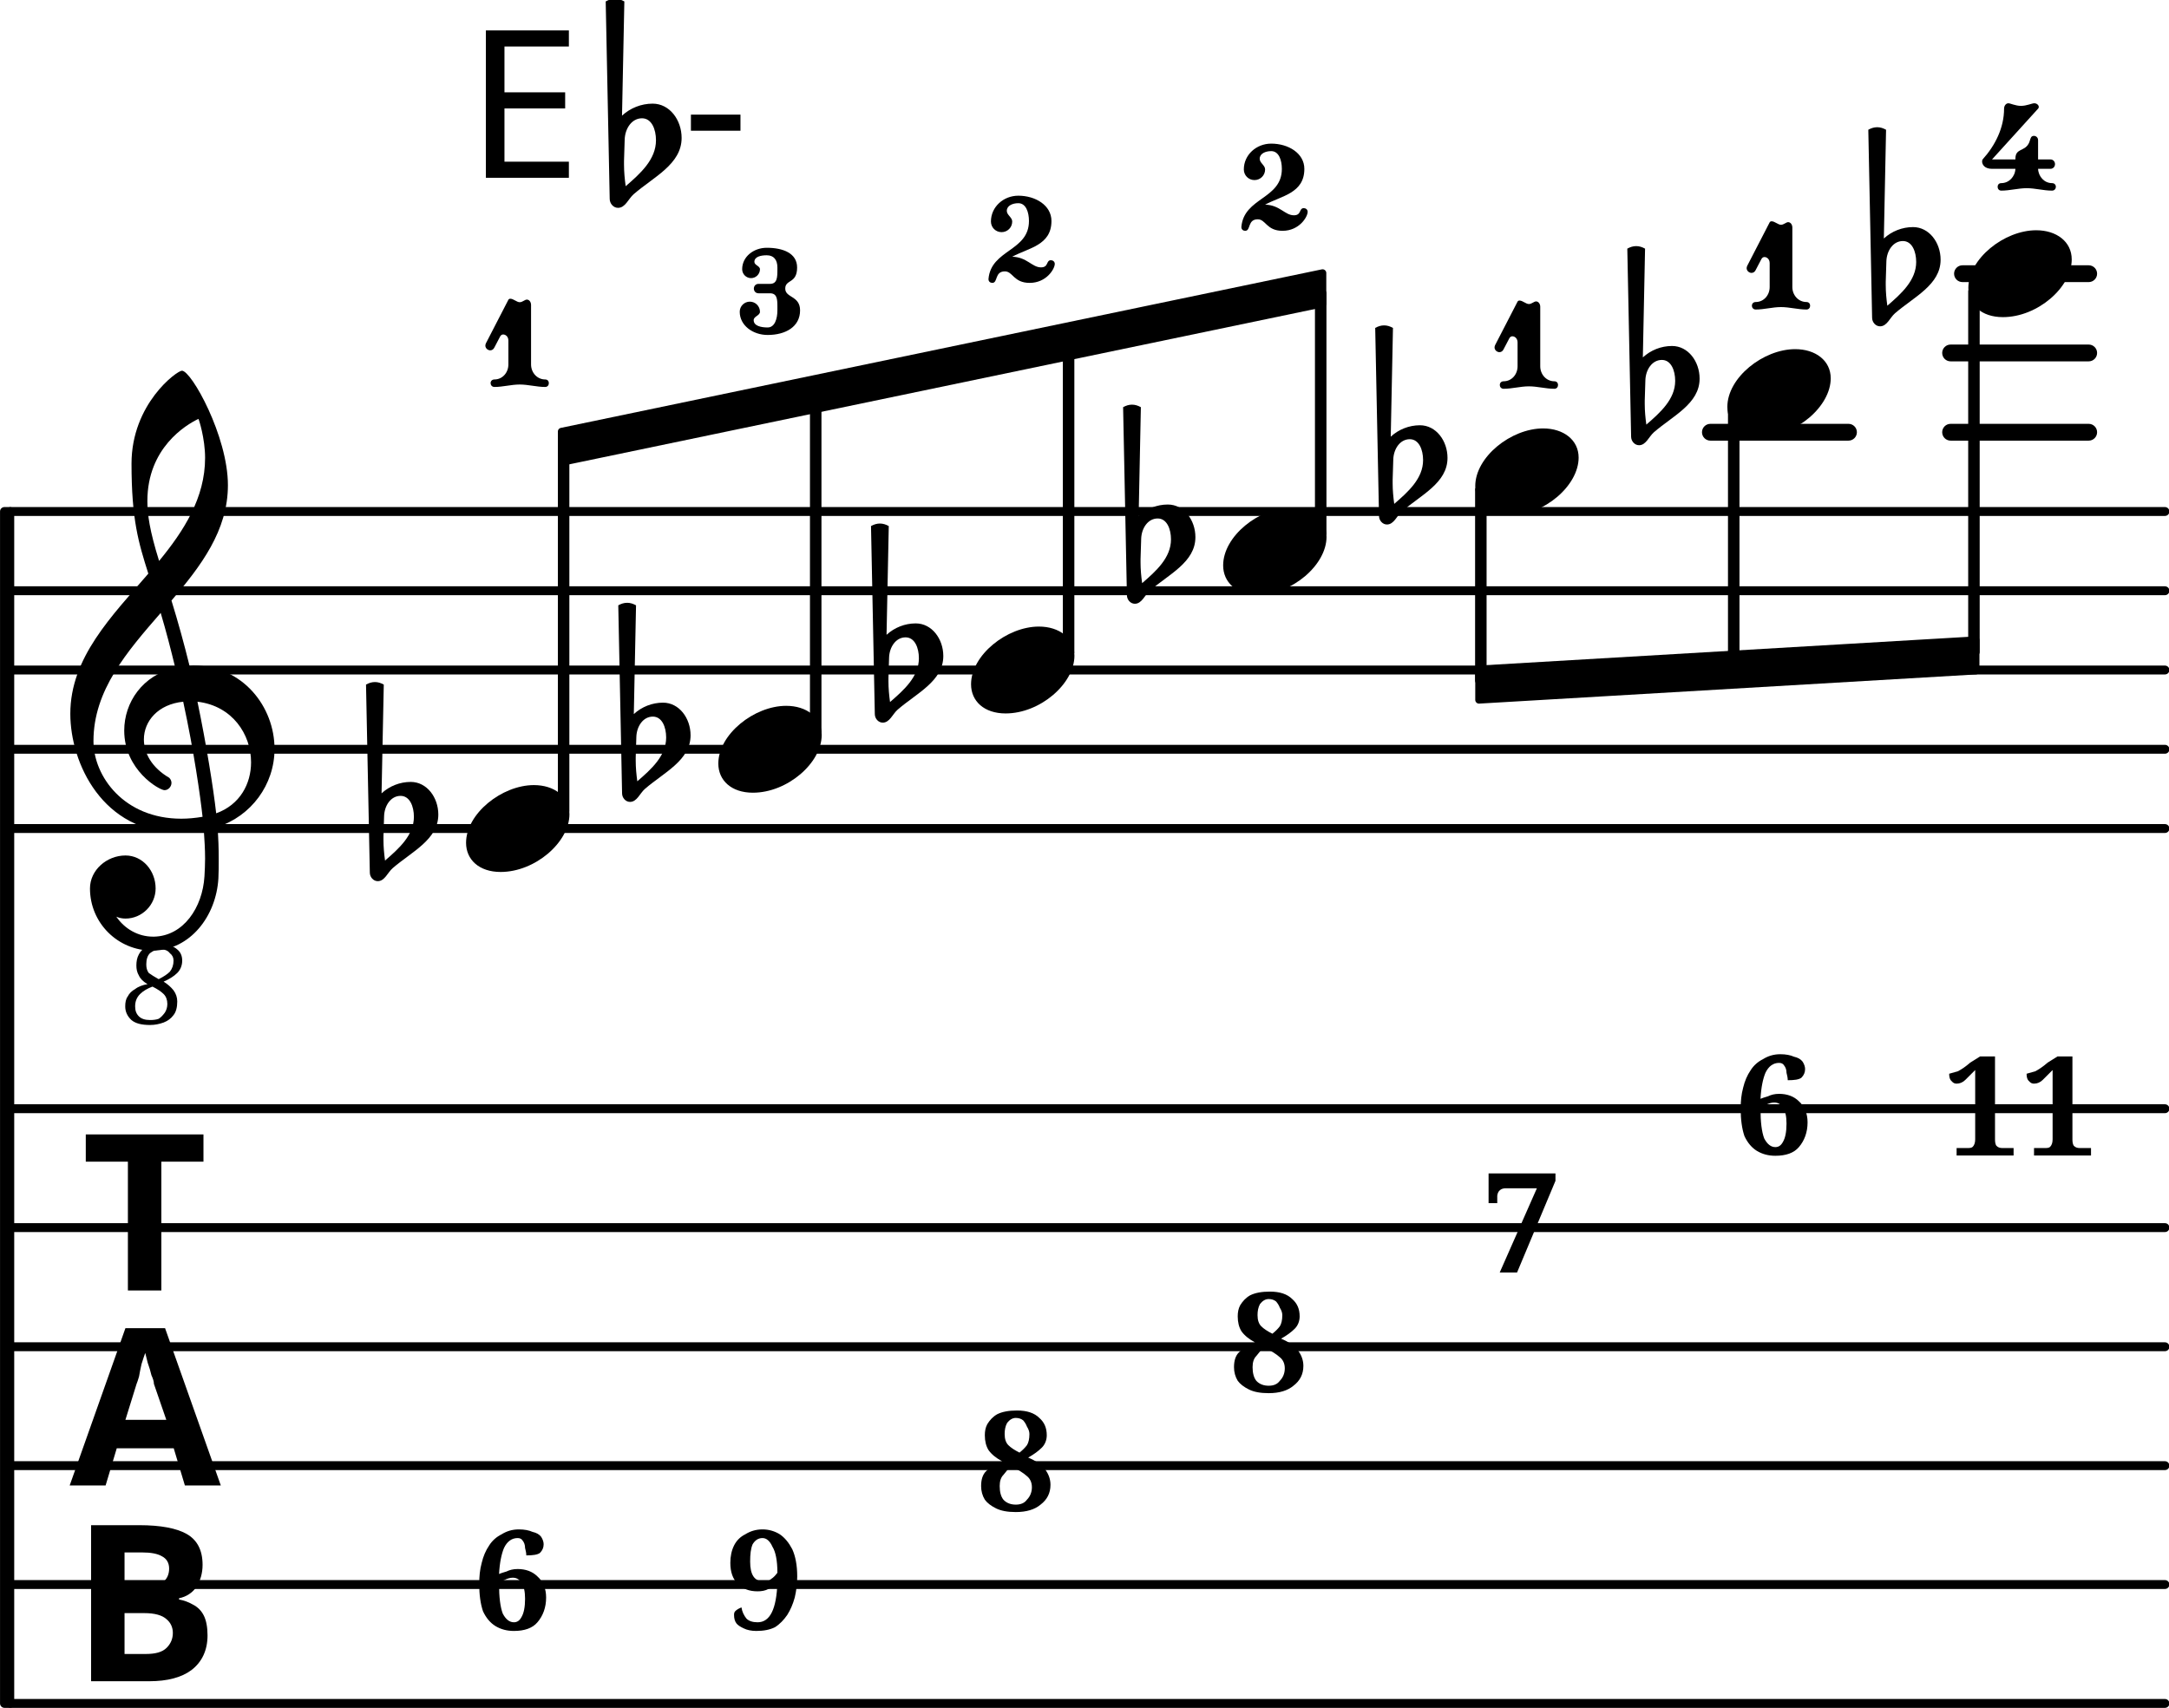
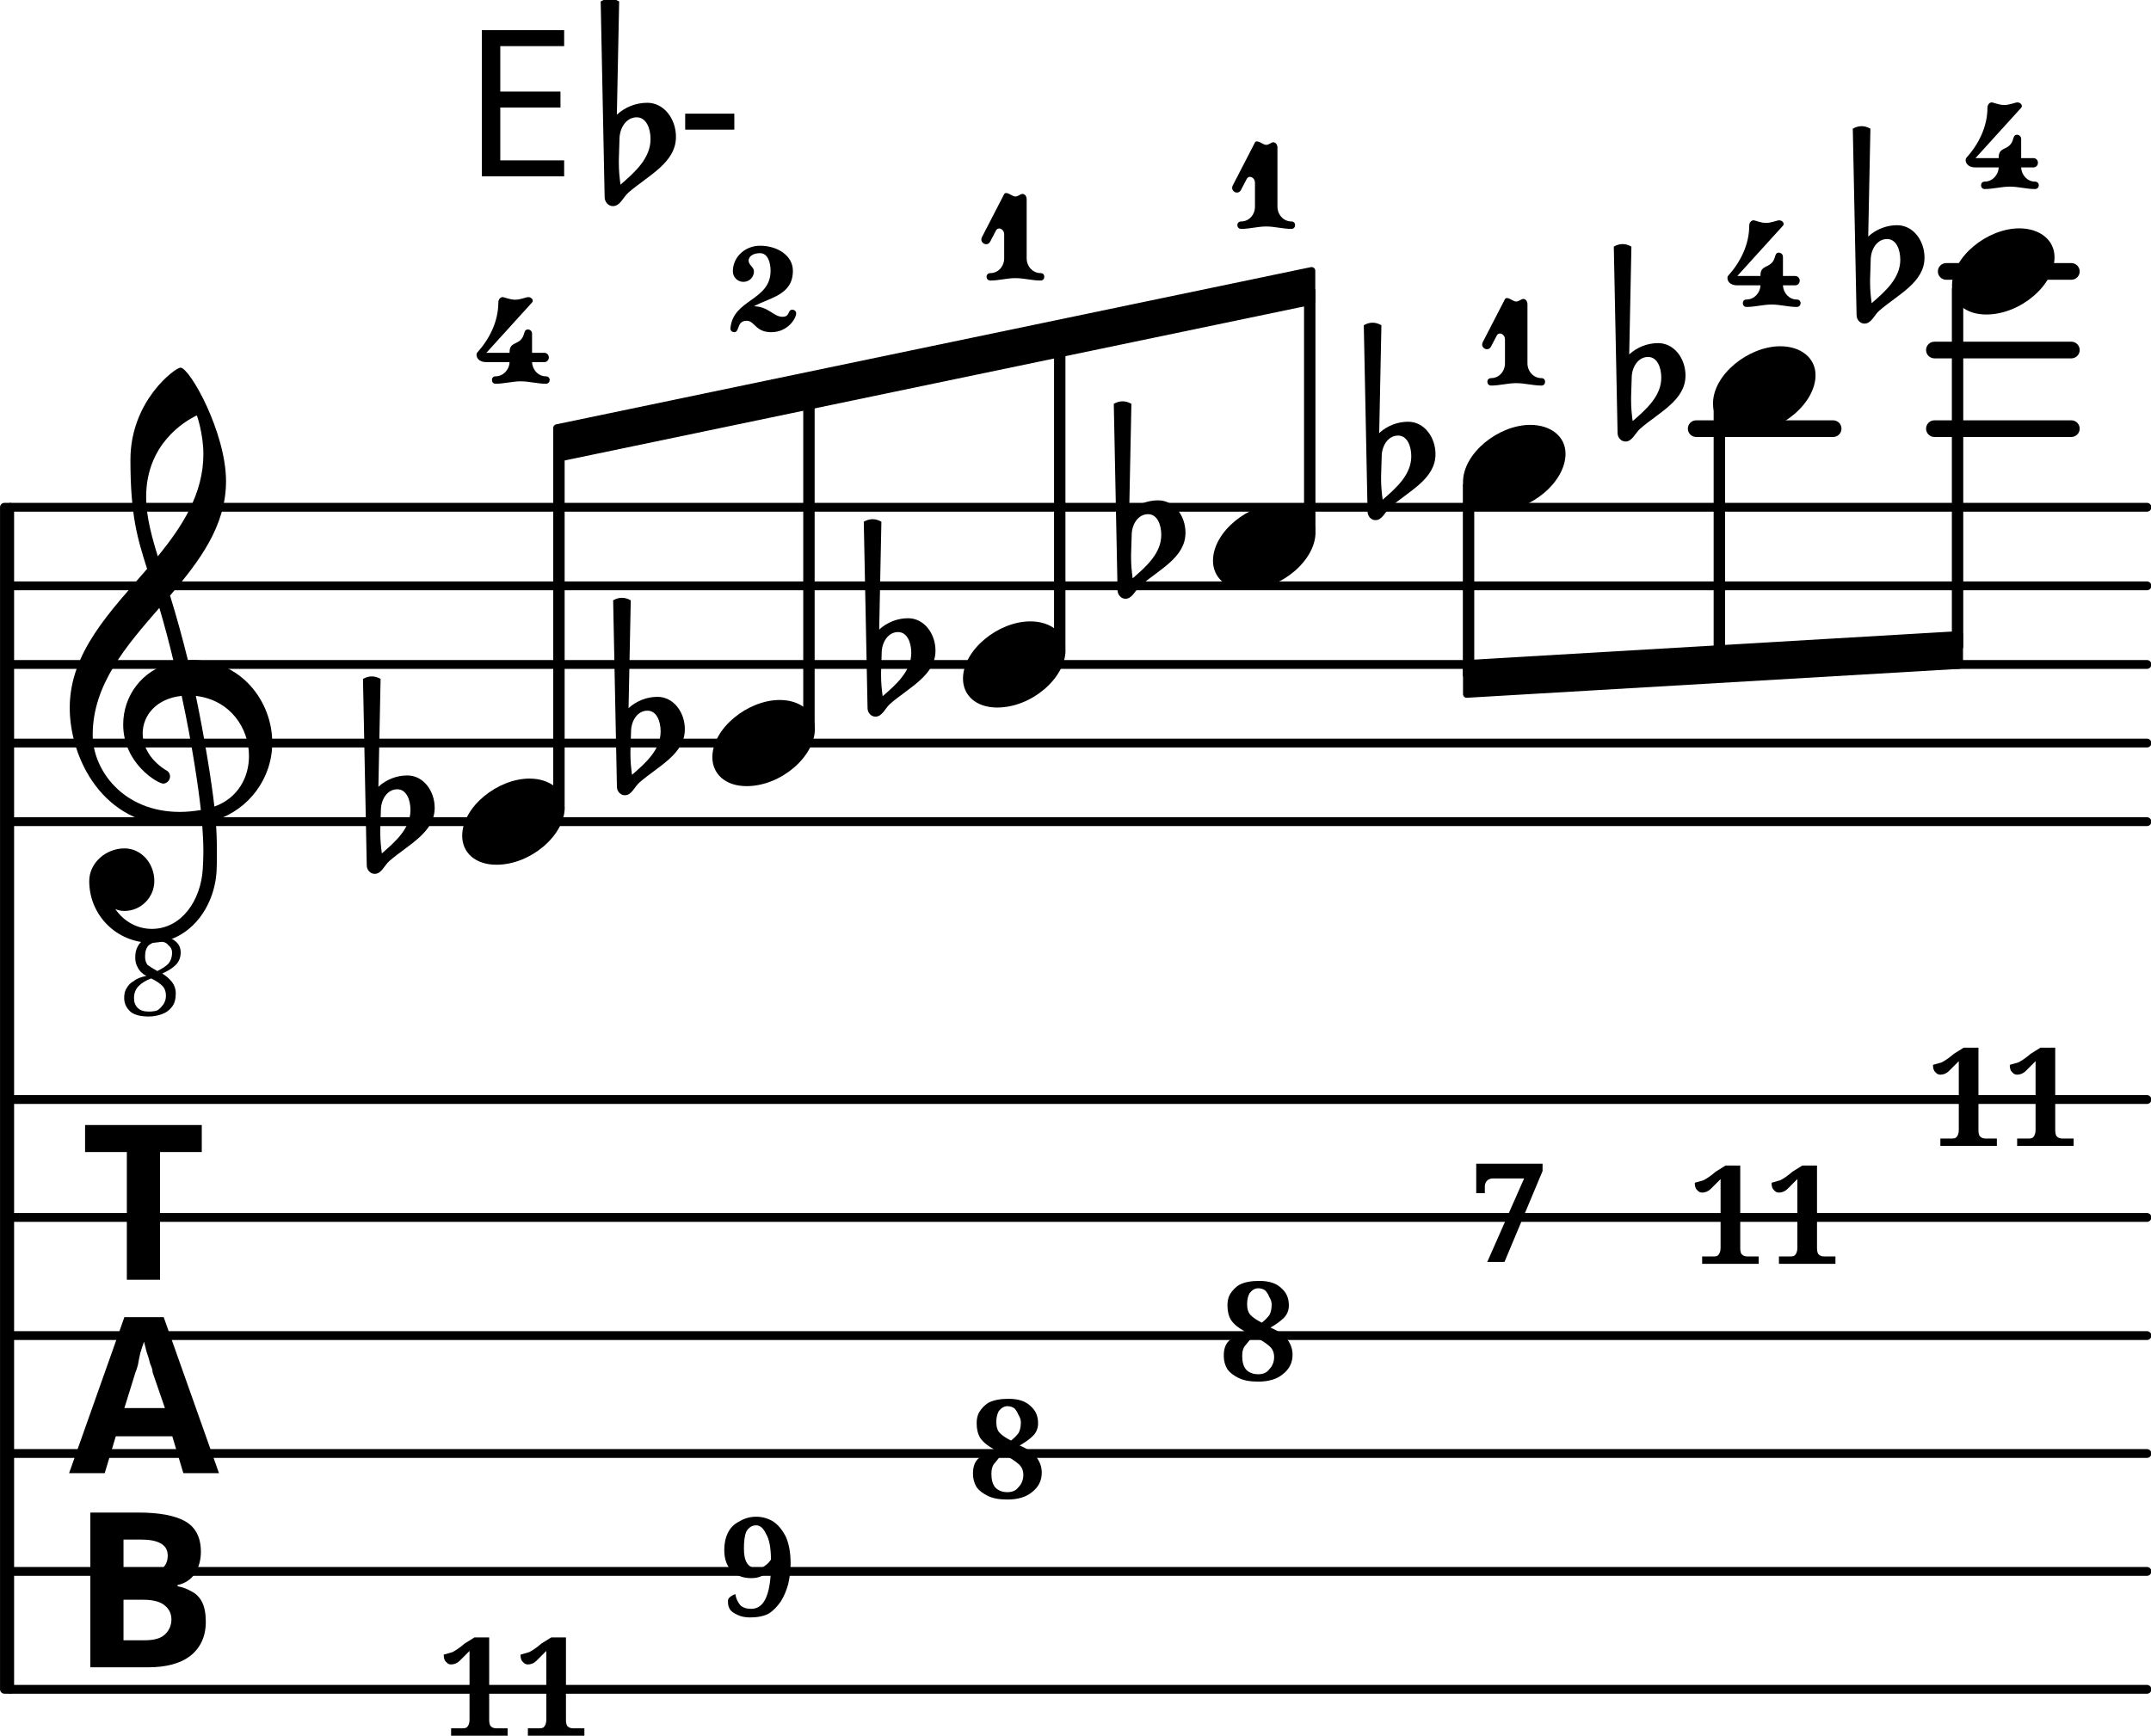
- <svg xmlns="http://www.w3.org/2000/svg" preserveAspectRatio="xMidYMid meet" viewBox="-0.079 -6.211 27.36 21.54">
+ <svg xmlns="http://www.w3.org/2000/svg" preserveAspectRatio="xMidYMid meet" viewBox="-0.079 -6.211 27.36 22.08">
  <g transform="translate(0, -2.758)">
    <rect x="24.57" y="-0.106" width="1.804" height="0.212" ry="0.106" fill="currentColor" />
  </g>
  <g transform="translate(0, -1.758)">
    <rect x="24.42" y="-0.106" width="1.954" height="0.212" ry="0.106" fill="currentColor" />
  </g>
  <g transform="translate(0, -0.7578)">
    <rect x="24.42" y="-0.106" width="1.954" height="0.212" ry="0.106" fill="currentColor" />
  </g>
  <g transform="translate(0, -0.7578)">
    <rect x="21.39" y="-0.106" width="1.954" height="0.212" ry="0.106" fill="currentColor" />
  </g>
  <g transform="translate(0, 4.242)">
    <line stroke-linejoin="round" stroke-linecap="round" stroke-width="0.112" stroke="currentColor" x1="0.056" y1="0" x2="27.23" y2="0" />
  </g>
  <g transform="translate(0, 3.242)">
    <line stroke-linejoin="round" stroke-linecap="round" stroke-width="0.112" stroke="currentColor" x1="0.056" y1="0" x2="27.23" y2="0" />
  </g>
  <g transform="translate(0, 2.242)">
    <line stroke-linejoin="round" stroke-linecap="round" stroke-width="0.112" stroke="currentColor" x1="0.056" y1="0" x2="27.23" y2="0" />
  </g>
  <g transform="translate(0, 1.242)">
    <line stroke-linejoin="round" stroke-linecap="round" stroke-width="0.112" stroke="currentColor" x1="0.056" y1="0" x2="27.23" y2="0" />
  </g>
  <g transform="translate(0, 0.2422)">
    <line stroke-linejoin="round" stroke-linecap="round" stroke-width="0.112" stroke="currentColor" x1="0.056" y1="0" x2="27.23" y2="0" />
  </g>
  <g transform="translate(0, 15.28)">
    <line stroke-linejoin="round" stroke-linecap="round" stroke-width="0.112" stroke="currentColor" x1="0.056" y1="0" x2="27.23" y2="0" />
  </g>
  <g transform="translate(0, 13.78)">
    <line stroke-linejoin="round" stroke-linecap="round" stroke-width="0.112" stroke="currentColor" x1="0.056" y1="0" x2="27.23" y2="0" />
  </g>
  <g transform="translate(0, 12.28)">
    <line stroke-linejoin="round" stroke-linecap="round" stroke-width="0.112" stroke="currentColor" x1="0.056" y1="0" x2="27.23" y2="0" />
  </g>
  <g transform="translate(0, 10.78)">
    <line stroke-linejoin="round" stroke-linecap="round" stroke-width="0.112" stroke="currentColor" x1="0.056" y1="0" x2="27.23" y2="0" />
  </g>
  <g transform="translate(0, 9.277)">
    <line stroke-linejoin="round" stroke-linecap="round" stroke-width="0.112" stroke="currentColor" x1="0.056" y1="0" x2="27.23" y2="0" />
  </g>
  <g transform="translate(0, 7.777)">
    <line stroke-linejoin="round" stroke-linecap="round" stroke-width="0.112" stroke="currentColor" x1="0.056" y1="0" x2="27.23" y2="0" />
  </g>
  <g transform="translate(18.53, 2.426)">
    <polygon stroke-linejoin="round" stroke-linecap="round" stroke-width="0.094" fill="currentColor" stroke="currentColor" points="6.313 -0.561 6.313 -0.175 0.047 0.193 0.047 -0.193" />
  </g>
  <g transform="translate(6.958, -0.5736)">
    <polygon stroke-linejoin="round" stroke-linecap="round" stroke-width="0.094" fill="currentColor" stroke="currentColor" points="9.646 -2.193 9.646 -1.807 0.047 0.193 0.047 -0.193" />
  </g>
  <g transform="translate(5.8, -3.968)">
    <text font-family="sans" font-size="2.616" text-anchor="start" fill="currentColor">
      <tspan>E</tspan>
    </text>
  </g>
  <g transform="translate(7.679, -4.286)">
    <path transform="scale(0.0042, -0.0042)" d="M29 39l-2 -64v-11c0 -22 2 -43 5 -65c44 38 91 80 91 138c0 33 -13 66 -42 66c-31 0 -51 -31 -52 -64zM-28 454c9 5 18 8 28 8s19 -3 28 -8l-7 -343c25 23 58 36 92 36c51 0 87 -49 87 -103c0 -79 -84 -117 -144 -169c-16 -14 -25 -41 -47 -41c-14 0 -25 13 -25 27z" fill="currentColor" />
  </g>
  <g transform="translate(8.527, -3.968)">
    <text font-family="sans" font-size="2.616" text-anchor="start" fill="currentColor">
      <tspan>-</tspan>
    </text>
  </g>
  <g transform="translate(5.8, 4.242)">
    <path transform="scale(0.004, -0.004)" d="M0 -45c0 92 113 182 214 182c64 0 112 -36 112 -92c0 -88 -108 -182 -217 -182c-68 0 -109 39 -109 92z" fill="currentColor" />
  </g>
-   <g transform="translate(6.05, -1.329)">
-     <path transform="scale(0.0022, -0.0022)" d="M194 486c16 0 29 15 41 15c13 0 24 -13 24 -31v-341c0 -47 35 -86 81 -86c14 0 21 -10 21 -21s-7 -22 -21 -22c-49 0 -97 14 -146 14s-96 -14 -145 -14c-14 0 -22 11 -22 22s8 21 22 21c46 0 80 39 80 86v137c0 23 -16 35 -30 35c-7 0 -13 -4 -17 -11l-34 -65 c-5 -10 -14 -15 -23 -15c-14 0 -28 12 -28 27c0 4 1 8 3 13l129 250c2 4 7 6 11 6c18 0 37 -20 54 -20z" fill="currentColor" />
+   <g transform="translate(5.989, -1.329)">
+     <path transform="scale(0.0022, -0.0022)" d="M148 501c10 0 41 -15 72 -15c32 0 63 15 76 15c15 0 26 -11 26 -21c0 -4 -1 -7 -4 -10l-264 -291h134v4c0 60 50 41 75 85c7 11 8 24 14 36c3 7 10 10 17 10c11 0 24 -8 24 -25v-110h70c18 0 27 -14 27 -27s-9 -27 -27 -27h-70c2 -45 36 -82 80 -82c14 0 22 -10 22 -21 s-8 -22 -22 -22c-49 0 -96 14 -145 14s-97 -14 -146 -14c-14 0 -21 11 -21 22s7 21 21 21c44 0 79 37 81 82h-134c-43 0 -57 25 -57 42c0 5 1 10 3 12c73 81 123 182 123 291c0 17 11 31 25 31z" fill="currentColor" />
  </g>
  <g transform="translate(0.8, 3.242)">
    <path transform="scale(0.004, -0.004)" d="M265 -635h-5c-108 0 -196 87 -196 196c0 58 53 104 112 104c54 0 95 -48 95 -104c0 -52 -43 -95 -95 -95c-10 0 -20 2 -29 6c26 -38 68 -63 116 -63h3zM403 150c28 -135 50 -272 59 -352c75 27 110 93 110 161c0 88 -59 178 -169 191zM75 26c0 -112 97 -245 277 -245 c21 0 43 2 67 6c-7 65 -27 206 -61 363c-79 -8 -124 -61 -124 -119c0 -43 25 -89 80 -121c5 -5 7 -11 7 -16c0 -12 -10 -23 -22 -23c-16 0 -127 63 -127 188c0 89 58 175 161 198c-14 58 -29 116 -46 173c-106 -122 -212 -244 -212 -404zM354 1194c30 0 145 -207 145 -361 c0 -143 -85 -255 -178 -364c21 -68 40 -137 57 -206c4 0 8 1 12 1c156 0 256 -130 256 -263c0 -113 -74 -212 -180 -246c3 -34 4 -68 4 -102c0 -20 0 -40 -1 -60c-7 -120 -89 -225 -204 -228l1 44c93 2 153 92 159 190c1 19 2 37 2 56c0 30 -2 60 -4 90 c-28 -5 -54 -8 -79 -8c-240 0 -342 219 -342 375c0 177 130 307 246 442c-31 98 -53 170 -53 347c0 188 143 293 159 293zM427 919c0 62 -20 123 -21 123c-40 -19 -161 -92 -161 -259c0 -42 7 -93 37 -189c78 95 145 199 145 325z" fill="currentColor" />
  </g>
  <g transform="translate(1.485, 6.705)">
    <text font-family="serif" font-style="italic" font-size="1.386" text-anchor="start" fill="currentColor">
      <tspan>8</tspan>
    </text>
  </g>
-   <g transform="translate(5.888, 14.35)">
-     <text font-family="serif" font-weight="bold" font-size="1.746" text-anchor="start" fill="currentColor">
-       <tspan>6</tspan>
+   <g transform="translate(5.487, 15.87)">
+     <text font-family="serif" font-weight="bold" font-size="1.746" text-anchor="start" fill="currentColor">
+       <tspan>11</tspan>
    </text>
  </g>
  <g transform="translate(0.9406, 10.07)">
    <text font-family="sans" font-weight="bold" font-size="2.772" text-anchor="start" fill="currentColor">
      <tspan>T</tspan>
    </text>
  </g>
  <g transform="translate(0.8, 12.53)">
    <text font-family="sans" font-weight="bold" font-size="2.772" text-anchor="start" fill="currentColor">
      <tspan>A</tspan>
    </text>
  </g>
  <g transform="translate(0.8201, 15)">
    <text font-family="sans" font-weight="bold" font-size="2.772" text-anchor="start" fill="currentColor">
      <tspan>B</tspan>
    </text>
  </g>
  <g transform="translate(7.03, 2.242)">
    <rect x="-0.072" y="-2.831" width="0.145" height="4.651" ry="0.047" fill="currentColor" />
  </g>
  <g transform="translate(4.65, 4.242)">
    <path transform="scale(0.004, -0.004)" d="M29 39l-2 -64v-11c0 -22 2 -43 5 -65c44 38 91 80 91 138c0 33 -13 66 -42 66c-31 0 -51 -31 -52 -64zM-28 454c9 5 18 8 28 8s19 -3 28 -8l-7 -343c25 23 58 36 92 36c51 0 87 -49 87 -103c0 -79 -84 -117 -144 -169c-16 -14 -25 -41 -47 -41c-14 0 -25 13 -25 27z" fill="currentColor" />
  </g>
  <g transform="translate(8.982, 3.242)">
    <path transform="scale(0.004, -0.004)" d="M0 -45c0 92 113 182 214 182c64 0 112 -36 112 -92c0 -88 -108 -182 -217 -182c-68 0 -109 39 -109 92z" fill="currentColor" />
  </g>
-   <g transform="translate(9.252, -1.985)">
-     <path transform="scale(0.0022, -0.0022)" d="M261 266c0 -54 85 -40 85 -125c0 -94 -83 -141 -186 -141c-84 0 -160 54 -160 133c0 32 26 58 58 58s58 -26 58 -58c0 -22 -36 -26 -36 -48c0 -33 42 -42 80 -42c41 0 56 50 56 98v21c0 44 -2 77 -43 77h-65c-18 0 -27 14 -27 27s9 27 27 27h65c42 0 43 36 43 83v11 c0 43 -20 70 -61 70c-34 0 -71 -8 -71 -38c0 -19 32 -23 32 -42c0 -28 -23 -51 -51 -51s-51 23 -51 51c0 72 66 123 141 123c93 0 174 -31 174 -113c0 -94 -68 -67 -68 -121z" fill="currentColor" />
+   <g transform="translate(9.212, -1.985)">
+     <path transform="scale(0.0022, -0.0022)" d="M94 66c-60 0 -39 -66 -72 -66c-11 0 -22 7 -22 21v2c15 169 232 158 232 332c0 50 -17 102 -61 102c-33 0 -66 -14 -66 -44c0 -24 31 -37 31 -61c0 -34 -27 -61 -61 -61s-61 27 -61 61c0 84 72 148 157 148c98 0 190 -55 190 -145c0 -140 -131 -154 -225 -205 c85 -2 113 -61 165 -61c45 0 28 41 57 41c11 0 22 -8 22 -21c0 -29 -48 -109 -144 -109c-92 0 -96 66 -142 66z" fill="currentColor" />
  </g>
  <g transform="translate(9.071, 14.35)">
    <text font-family="serif" font-weight="bold" font-size="1.746" text-anchor="start" fill="currentColor">
      <tspan>9</tspan>
    </text>
  </g>
  <g transform="translate(10.21, 2.242)">
    <rect x="-0.072" y="-3.487" width="0.145" height="4.308" ry="0.047" fill="currentColor" />
  </g>
  <g transform="translate(7.832, 3.242)">
    <path transform="scale(0.004, -0.004)" d="M29 39l-2 -64v-11c0 -22 2 -43 5 -65c44 38 91 80 91 138c0 33 -13 66 -42 66c-31 0 -51 -31 -52 -64zM-28 454c9 5 18 8 28 8s19 -3 28 -8l-7 -343c25 23 58 36 92 36c51 0 87 -49 87 -103c0 -79 -84 -117 -144 -169c-16 -14 -25 -41 -47 -41c-14 0 -25 13 -25 27z" fill="currentColor" />
  </g>
  <g transform="translate(12.17, 2.242)">
    <path transform="scale(0.004, -0.004)" d="M0 -45c0 92 113 182 214 182c64 0 112 -36 112 -92c0 -88 -108 -182 -217 -182c-68 0 -109 39 -109 92z" fill="currentColor" />
  </g>
-   <g transform="translate(12.39, -2.642)">
-     <path transform="scale(0.0022, -0.0022)" d="M94 66c-60 0 -39 -66 -72 -66c-11 0 -22 7 -22 21v2c15 169 232 158 232 332c0 50 -17 102 -61 102c-33 0 -66 -14 -66 -44c0 -24 31 -37 31 -61c0 -34 -27 -61 -61 -61s-61 27 -61 61c0 84 72 148 157 148c98 0 190 -55 190 -145c0 -140 -131 -154 -225 -205 c85 -2 113 -61 165 -61c45 0 28 41 57 41c11 0 22 -8 22 -21c0 -29 -48 -109 -144 -109c-92 0 -96 66 -142 66z" fill="currentColor" />
+   <g transform="translate(12.41, -2.642)">
+     <path transform="scale(0.0022, -0.0022)" d="M194 486c16 0 29 15 41 15c13 0 24 -13 24 -31v-341c0 -47 35 -86 81 -86c14 0 21 -10 21 -21s-7 -22 -21 -22c-49 0 -97 14 -146 14s-96 -14 -145 -14c-14 0 -22 11 -22 22s8 21 22 21c46 0 80 39 80 86v137c0 23 -16 35 -30 35c-7 0 -13 -4 -17 -11l-34 -65 c-5 -10 -14 -15 -23 -15c-14 0 -28 12 -28 27c0 4 1 8 3 13l129 250c2 4 7 6 11 6c18 0 37 -20 54 -20z" fill="currentColor" />
  </g>
  <g transform="translate(12.25, 12.85)">
    <text font-family="serif" font-weight="bold" font-size="1.746" text-anchor="start" fill="currentColor">
      <tspan>8</tspan>
    </text>
  </g>
  <g transform="translate(13.4, 2.242)">
    <rect x="-0.072" y="-4.144" width="0.145" height="3.965" ry="0.047" fill="currentColor" />
  </g>
  <g transform="translate(11.02, 2.242)">
    <path transform="scale(0.004, -0.004)" d="M29 39l-2 -64v-11c0 -22 2 -43 5 -65c44 38 91 80 91 138c0 33 -13 66 -42 66c-31 0 -51 -31 -52 -64zM-28 454c9 5 18 8 28 8s19 -3 28 -8l-7 -343c25 23 58 36 92 36c51 0 87 -49 87 -103c0 -79 -84 -117 -144 -169c-16 -14 -25 -41 -47 -41c-14 0 -25 13 -25 27z" fill="currentColor" />
  </g>
  <g transform="translate(15.35, 0.7422)">
    <path transform="scale(0.004, -0.004)" d="M0 -45c0 92 113 182 214 182c64 0 112 -36 112 -92c0 -88 -108 -182 -217 -182c-68 0 -109 39 -109 92z" fill="currentColor" />
  </g>
-   <g transform="translate(15.58, -3.299)">
-     <path transform="scale(0.0022, -0.0022)" d="M94 66c-60 0 -39 -66 -72 -66c-11 0 -22 7 -22 21v2c15 169 232 158 232 332c0 50 -17 102 -61 102c-33 0 -66 -14 -66 -44c0 -24 31 -37 31 -61c0 -34 -27 -61 -61 -61s-61 27 -61 61c0 84 72 148 157 148c98 0 190 -55 190 -145c0 -140 -131 -154 -225 -205 c85 -2 113 -61 165 -61c45 0 28 41 57 41c11 0 22 -8 22 -21c0 -29 -48 -109 -144 -109c-92 0 -96 66 -142 66z" fill="currentColor" />
+   <g transform="translate(15.6, -3.299)">
+     <path transform="scale(0.0022, -0.0022)" d="M194 486c16 0 29 15 41 15c13 0 24 -13 24 -31v-341c0 -47 35 -86 81 -86c14 0 21 -10 21 -21s-7 -22 -21 -22c-49 0 -97 14 -146 14s-96 -14 -145 -14c-14 0 -22 11 -22 22s8 21 22 21c46 0 80 39 80 86v137c0 23 -16 35 -30 35c-7 0 -13 -4 -17 -11l-34 -65 c-5 -10 -14 -15 -23 -15c-14 0 -28 12 -28 27c0 4 1 8 3 13l129 250c2 4 7 6 11 6c18 0 37 -20 54 -20z" fill="currentColor" />
  </g>
  <g transform="translate(15.44, 11.35)">
    <text font-family="serif" font-weight="bold" font-size="1.746" text-anchor="start" fill="currentColor">
      <tspan>8</tspan>
    </text>
  </g>
  <g transform="translate(16.58, 2.242)">
    <rect x="-0.072" y="-4.801" width="0.145" height="3.122" ry="0.047" fill="currentColor" />
  </g>
  <g transform="translate(-0.0786, 7.759)">
    <rect x="0" y="-7.573" width="0.179" height="15.15" ry="0.056" fill="currentColor" />
  </g>
  <g transform="translate(18.53, -0.2578)">
    <path transform="scale(0.004, -0.004)" d="M0 -45c0 92 113 182 214 182c64 0 112 -36 112 -92c0 -88 -108 -182 -217 -182c-68 0 -109 39 -109 92z" fill="currentColor" />
  </g>
  <g transform="translate(18.78, -1.306)">
    <path transform="scale(0.0022, -0.0022)" d="M194 486c16 0 29 15 41 15c13 0 24 -13 24 -31v-341c0 -47 35 -86 81 -86c14 0 21 -10 21 -21s-7 -22 -21 -22c-49 0 -97 14 -146 14s-96 -14 -145 -14c-14 0 -22 11 -22 22s8 21 22 21c46 0 80 39 80 86v137c0 23 -16 35 -30 35c-7 0 -13 -4 -17 -11l-34 -65 c-5 -10 -14 -15 -23 -15c-14 0 -28 12 -28 27c0 4 1 8 3 13l129 250c2 4 7 6 11 6c18 0 37 -20 54 -20z" fill="currentColor" />
  </g>
  <g transform="translate(18.62, 9.843)">
    <text font-family="serif" font-weight="bold" font-size="1.746" text-anchor="start" fill="currentColor">
      <tspan>7</tspan>
    </text>
  </g>
  <g transform="translate(18.6, 2.242)">
    <rect x="-0.072" y="-2.321" width="0.145" height="2.501" ry="0.047" fill="currentColor" />
  </g>
  <g transform="translate(17.38, -0.2578)">
    <path transform="scale(0.004, -0.004)" d="M29 39l-2 -64v-11c0 -22 2 -43 5 -65c44 38 91 80 91 138c0 33 -13 66 -42 66c-31 0 -51 -31 -52 -64zM-28 454c9 5 18 8 28 8s19 -3 28 -8l-7 -343c25 23 58 36 92 36c51 0 87 -49 87 -103c0 -79 -84 -117 -144 -169c-16 -14 -25 -41 -47 -41c-14 0 -25 13 -25 27z" fill="currentColor" />
  </g>
  <g transform="translate(21.71, -1.258)">
    <path transform="scale(0.004, -0.004)" d="M0 -45c0 92 113 182 214 182c64 0 112 -36 112 -92c0 -88 -108 -182 -217 -182c-68 0 -109 39 -109 92z" fill="currentColor" />
  </g>
-   <g transform="translate(21.96, -2.306)">
-     <path transform="scale(0.0022, -0.0022)" d="M194 486c16 0 29 15 41 15c13 0 24 -13 24 -31v-341c0 -47 35 -86 81 -86c14 0 21 -10 21 -21s-7 -22 -21 -22c-49 0 -97 14 -146 14s-96 -14 -145 -14c-14 0 -22 11 -22 22s8 21 22 21c46 0 80 39 80 86v137c0 23 -16 35 -30 35c-7 0 -13 -4 -17 -11l-34 -65 c-5 -10 -14 -15 -23 -15c-14 0 -28 12 -28 27c0 4 1 8 3 13l129 250c2 4 7 6 11 6c18 0 37 -20 54 -20z" fill="currentColor" />
-   </g>
-   <g transform="translate(21.8, 8.355)">
-     <text font-family="serif" font-weight="bold" font-size="1.746" text-anchor="start" fill="currentColor">
-       <tspan>6</tspan>
+   <g transform="translate(21.9, -2.306)">
+     <path transform="scale(0.0022, -0.0022)" d="M148 501c10 0 41 -15 72 -15c32 0 63 15 76 15c15 0 26 -11 26 -21c0 -4 -1 -7 -4 -10l-264 -291h134v4c0 60 50 41 75 85c7 11 8 24 14 36c3 7 10 10 17 10c11 0 24 -8 24 -25v-110h70c18 0 27 -14 27 -27s-9 -27 -27 -27h-70c2 -45 36 -82 80 -82c14 0 22 -10 22 -21 s-8 -22 -22 -22c-49 0 -96 14 -145 14s-97 -14 -146 -14c-14 0 -21 11 -21 22s7 21 21 21c44 0 79 37 81 82h-134c-43 0 -57 25 -57 42c0 5 1 10 3 12c73 81 123 182 123 291c0 17 11 31 25 31z" fill="currentColor" />
+   </g>
+   <g transform="translate(21.4, 9.867)">
+     <text font-family="serif" font-weight="bold" font-size="1.746" text-anchor="start" fill="currentColor">
+       <tspan>11</tspan>
    </text>
  </g>
  <g transform="translate(21.79, 2.242)">
    <rect x="-0.072" y="-3.321" width="0.145" height="3.316" ry="0.047" fill="currentColor" />
  </g>
  <g transform="translate(20.56, -1.258)">
    <path transform="scale(0.004, -0.004)" d="M29 39l-2 -64v-11c0 -22 2 -43 5 -65c44 38 91 80 91 138c0 33 -13 66 -42 66c-31 0 -51 -31 -52 -64zM-28 454c9 5 18 8 28 8s19 -3 28 -8l-7 -343c25 23 58 36 92 36c51 0 87 -49 87 -103c0 -79 -84 -117 -144 -169c-16 -14 -25 -41 -47 -41c-14 0 -25 13 -25 27z" fill="currentColor" />
  </g>
  <g transform="translate(24.75, -2.758)">
    <path transform="scale(0.004, -0.004)" d="M0 -45c0 92 113 182 214 182c64 0 112 -36 112 -92c0 -88 -108 -182 -217 -182c-68 0 -109 39 -109 92z" fill="currentColor" />
  </g>
  <g transform="translate(24.93, -3.806)">
    <path transform="scale(0.0022, -0.0022)" d="M148 501c10 0 41 -15 72 -15c32 0 63 15 76 15c15 0 26 -11 26 -21c0 -4 -1 -7 -4 -10l-264 -291h134v4c0 60 50 41 75 85c7 11 8 24 14 36c3 7 10 10 17 10c11 0 24 -8 24 -25v-110h70c18 0 27 -14 27 -27s-9 -27 -27 -27h-70c2 -45 36 -82 80 -82c14 0 22 -10 22 -21 s-8 -22 -22 -22c-49 0 -96 14 -145 14s-97 -14 -146 -14c-14 0 -21 11 -21 22s7 21 21 21c44 0 79 37 81 82h-134c-43 0 -57 25 -57 42c0 5 1 10 3 12c73 81 123 182 123 291c0 17 11 31 25 31z" fill="currentColor" />
  </g>
  <g transform="translate(24.43, 8.367)">
    <text font-family="serif" font-weight="bold" font-size="1.746" text-anchor="start" fill="currentColor">
      <tspan>11</tspan>
    </text>
  </g>
  <g transform="translate(24.82, 2.242)">
    <rect x="-0.072" y="-4.821" width="0.145" height="4.641" ry="0.047" fill="currentColor" />
  </g>
  <g transform="translate(23.6, -2.758)">
    <path transform="scale(0.004, -0.004)" d="M29 39l-2 -64v-11c0 -22 2 -43 5 -65c44 38 91 80 91 138c0 33 -13 66 -42 66c-31 0 -51 -31 -52 -64zM-28 454c9 5 18 8 28 8s19 -3 28 -8l-7 -343c25 23 58 36 92 36c51 0 87 -49 87 -103c0 -79 -84 -117 -144 -169c-16 -14 -25 -41 -47 -41c-14 0 -25 13 -25 27z" fill="currentColor" />
  </g>
  <g transform="translate(14.2, 0.7422)">
    <path transform="scale(0.004, -0.004)" d="M29 39l-2 -64v-11c0 -22 2 -43 5 -65c44 38 91 80 91 138c0 33 -13 66 -42 66c-31 0 -51 -31 -52 -64zM-28 454c9 5 18 8 28 8s19 -3 28 -8l-7 -343c25 23 58 36 92 36c51 0 87 -49 87 -103c0 -79 -84 -117 -144 -169c-16 -14 -25 -41 -47 -41c-14 0 -25 13 -25 27z" fill="currentColor" />
  </g>
</svg>
